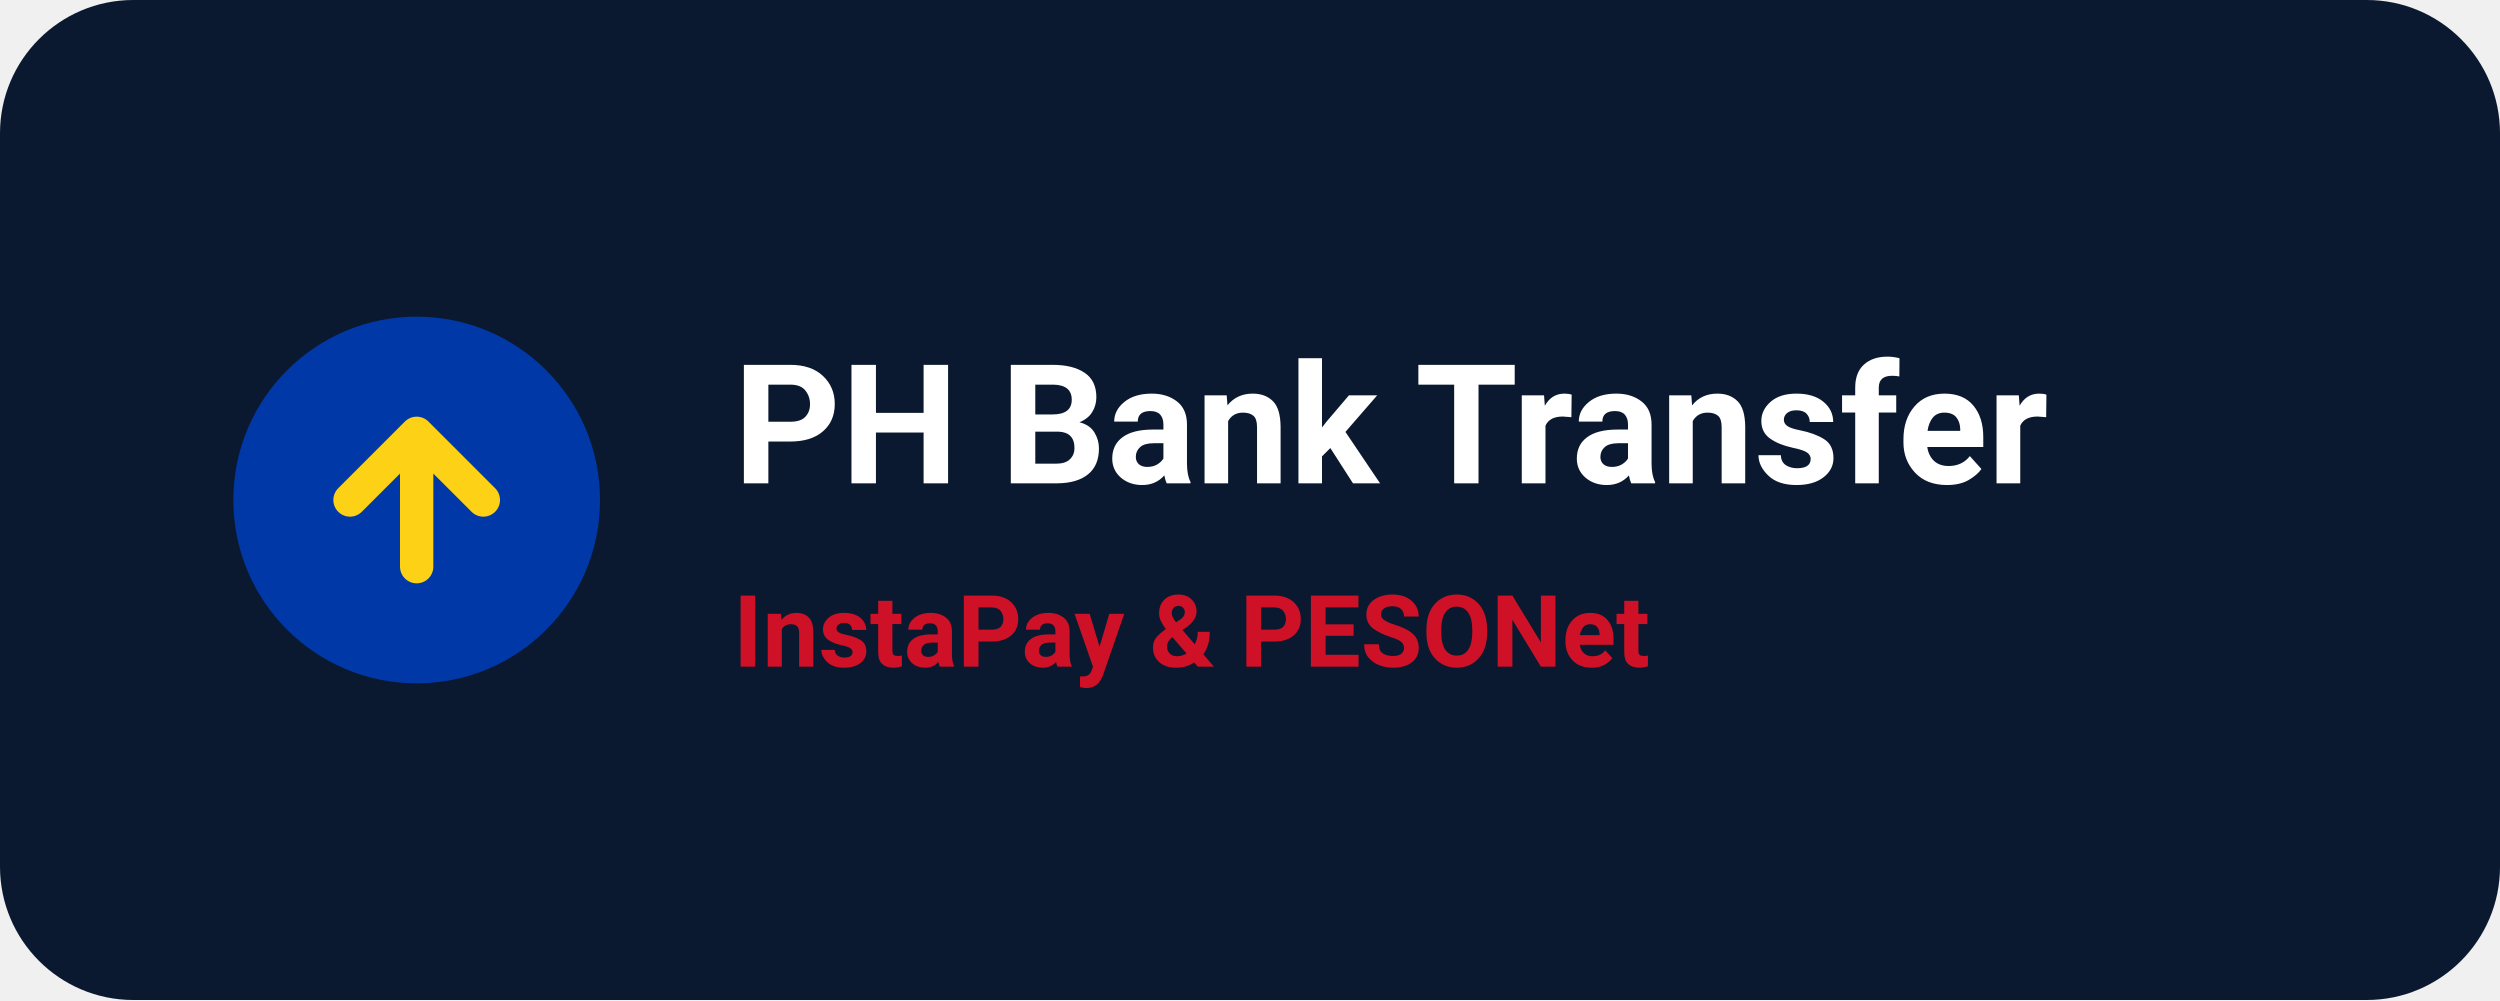
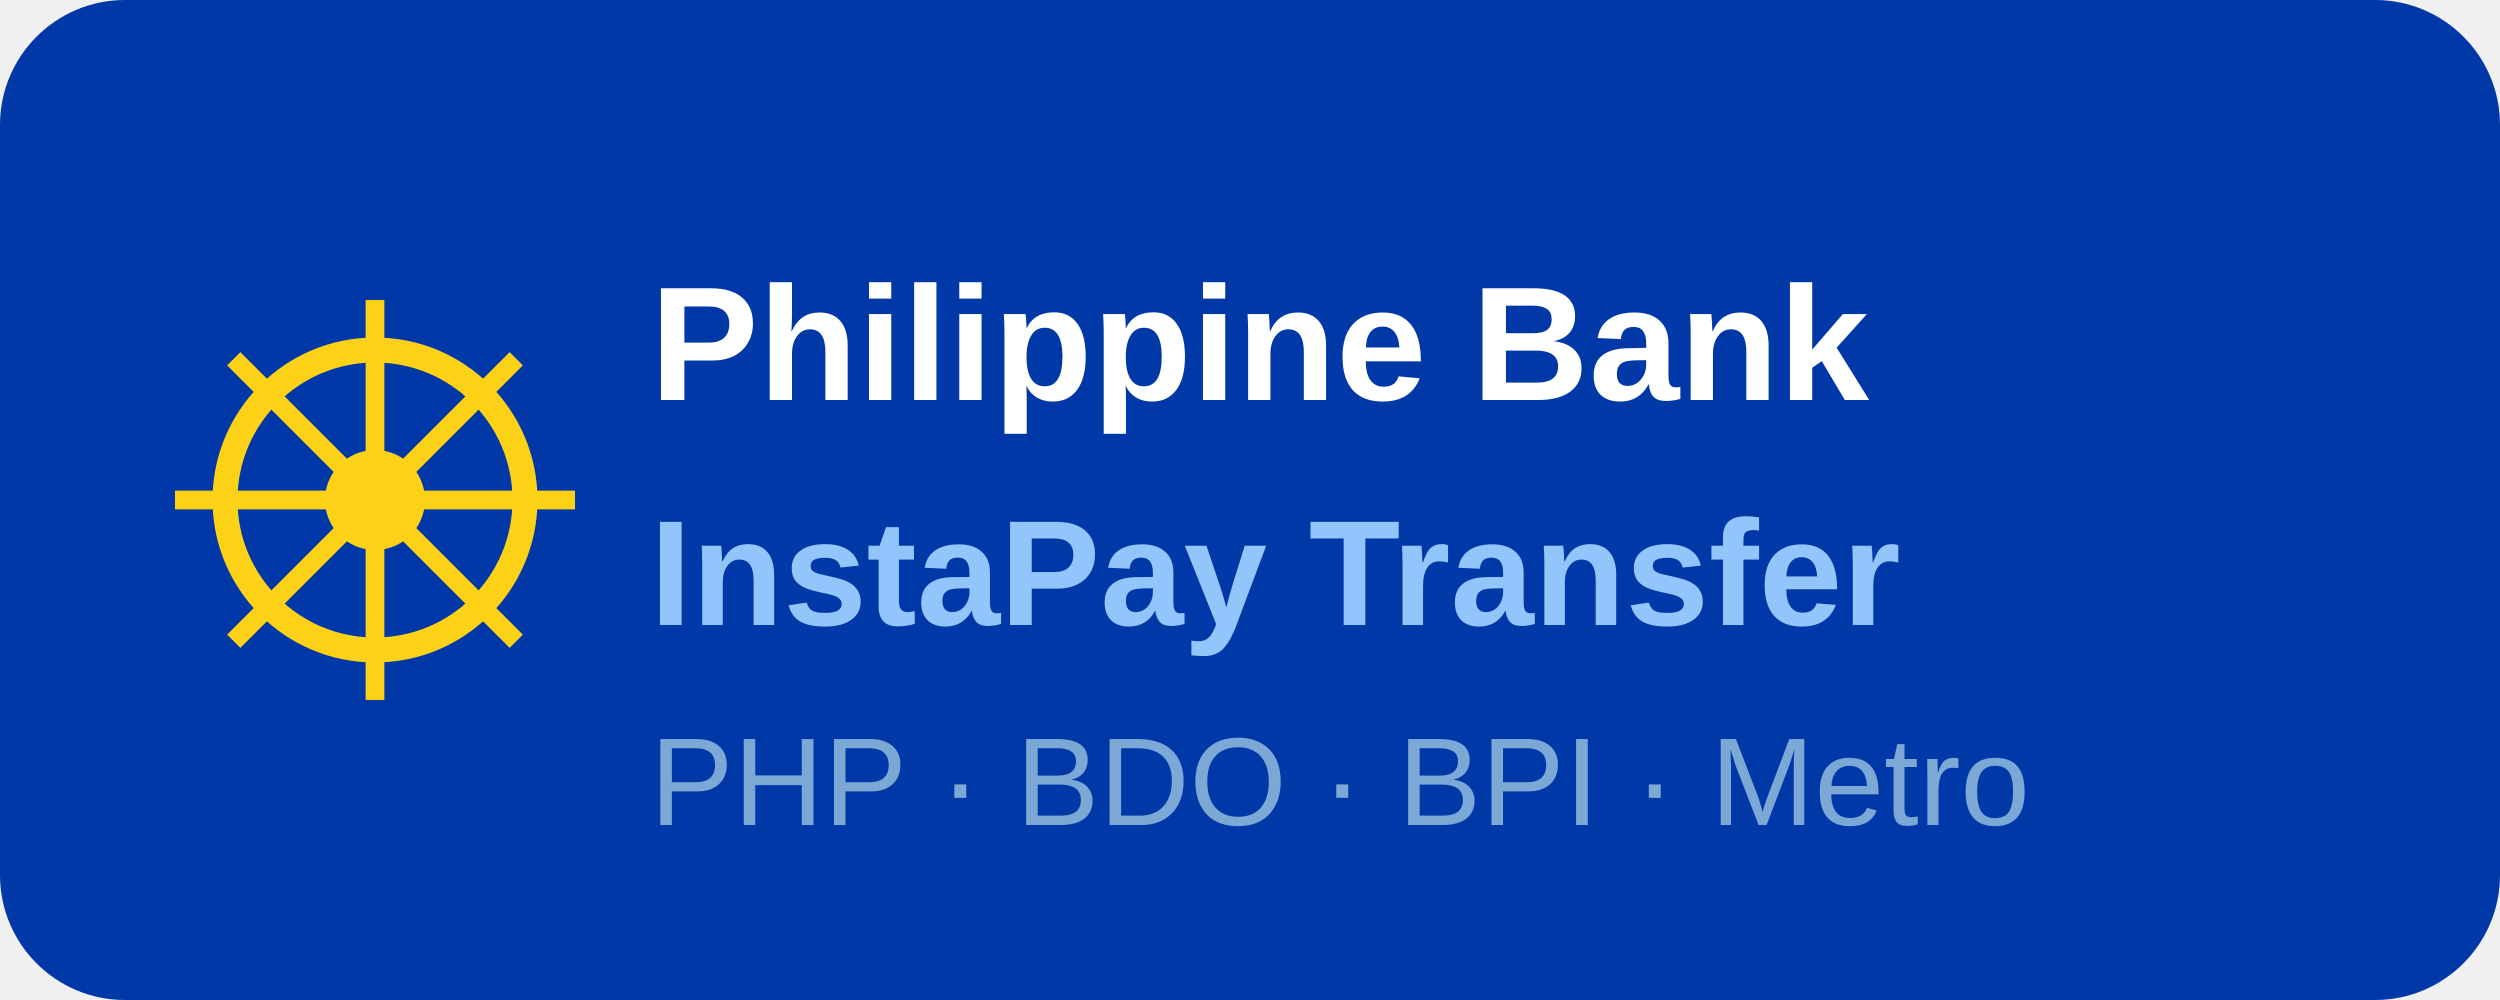
- <svg xmlns="http://www.w3.org/2000/svg" viewBox="0 0 300 120" fill="none">
-   <rect width="300" height="120" rx="16" fill="#0A192F" />
-   <circle cx="50" cy="60" r="22" fill="#0038A8" />
-   <path d="M42 60 L50 52 L58 60 M50 52 V68" stroke="#FCD116" stroke-width="4" stroke-linecap="round" stroke-linejoin="round" />
-   <text x="88" y="58" font-family="-apple-system, BlinkMacSystemFont, 'Segoe UI', Roboto, sans-serif" font-weight="700" font-size="20" fill="#FFFFFF">PH Bank Transfer</text>
-   <text x="88" y="80" font-family="-apple-system, BlinkMacSystemFont, 'Segoe UI', Roboto, sans-serif" font-weight="600" font-size="12" fill="#CE1126">InstaPay &amp; PESONet</text>
+ <svg xmlns="http://www.w3.org/2000/svg" viewBox="0 0 200 80" fill="none">
+   <rect width="200" height="80" rx="10" fill="#0038A8" />
+   <circle cx="30" cy="40" r="12" fill="none" stroke="#FCD116" stroke-width="2" />
+   <circle cx="30" cy="40" r="4" fill="#FCD116" />
+   <line x1="30" y1="24" x2="30" y2="56" stroke="#FCD116" stroke-width="1.5" />
+   <line x1="14" y1="40" x2="46" y2="40" stroke="#FCD116" stroke-width="1.5" />
+   <line x1="18.7" y1="28.7" x2="41.3" y2="51.3" stroke="#FCD116" stroke-width="1.5" />
+   <line x1="41.3" y1="28.7" x2="18.7" y2="51.3" stroke="#FCD116" stroke-width="1.5" />
+   <text x="52" y="32" font-family="-apple-system, BlinkMacSystemFont, 'Helvetica Neue', Arial, sans-serif" font-weight="700" font-size="13" fill="#FFFFFF">Philippine Bank</text>
+   <text x="52" y="50" font-family="-apple-system, BlinkMacSystemFont, 'Helvetica Neue', Arial, sans-serif" font-weight="600" font-size="12" fill="#93C5FD">InstaPay Transfer</text>
+   <text x="52" y="66" font-family="-apple-system, BlinkMacSystemFont, 'Helvetica Neue', Arial, sans-serif" font-weight="400" font-size="10" fill="#7BA8D4">PHP · BDO · BPI · Metro</text>
</svg>
